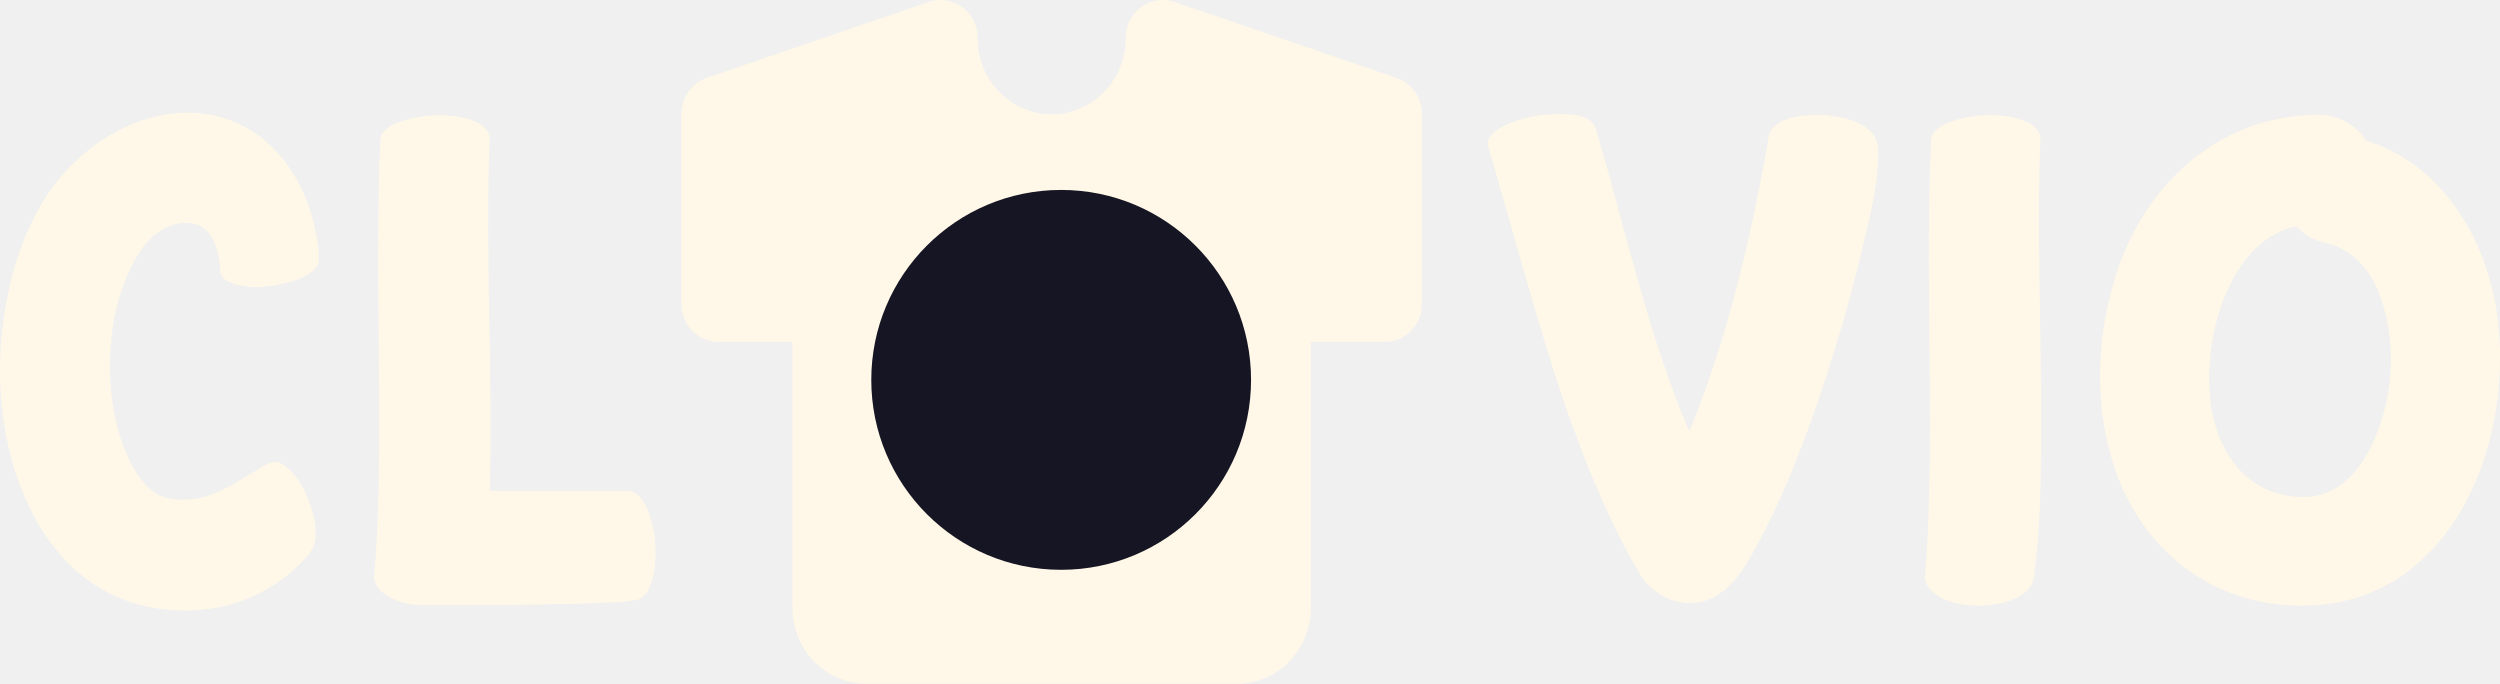
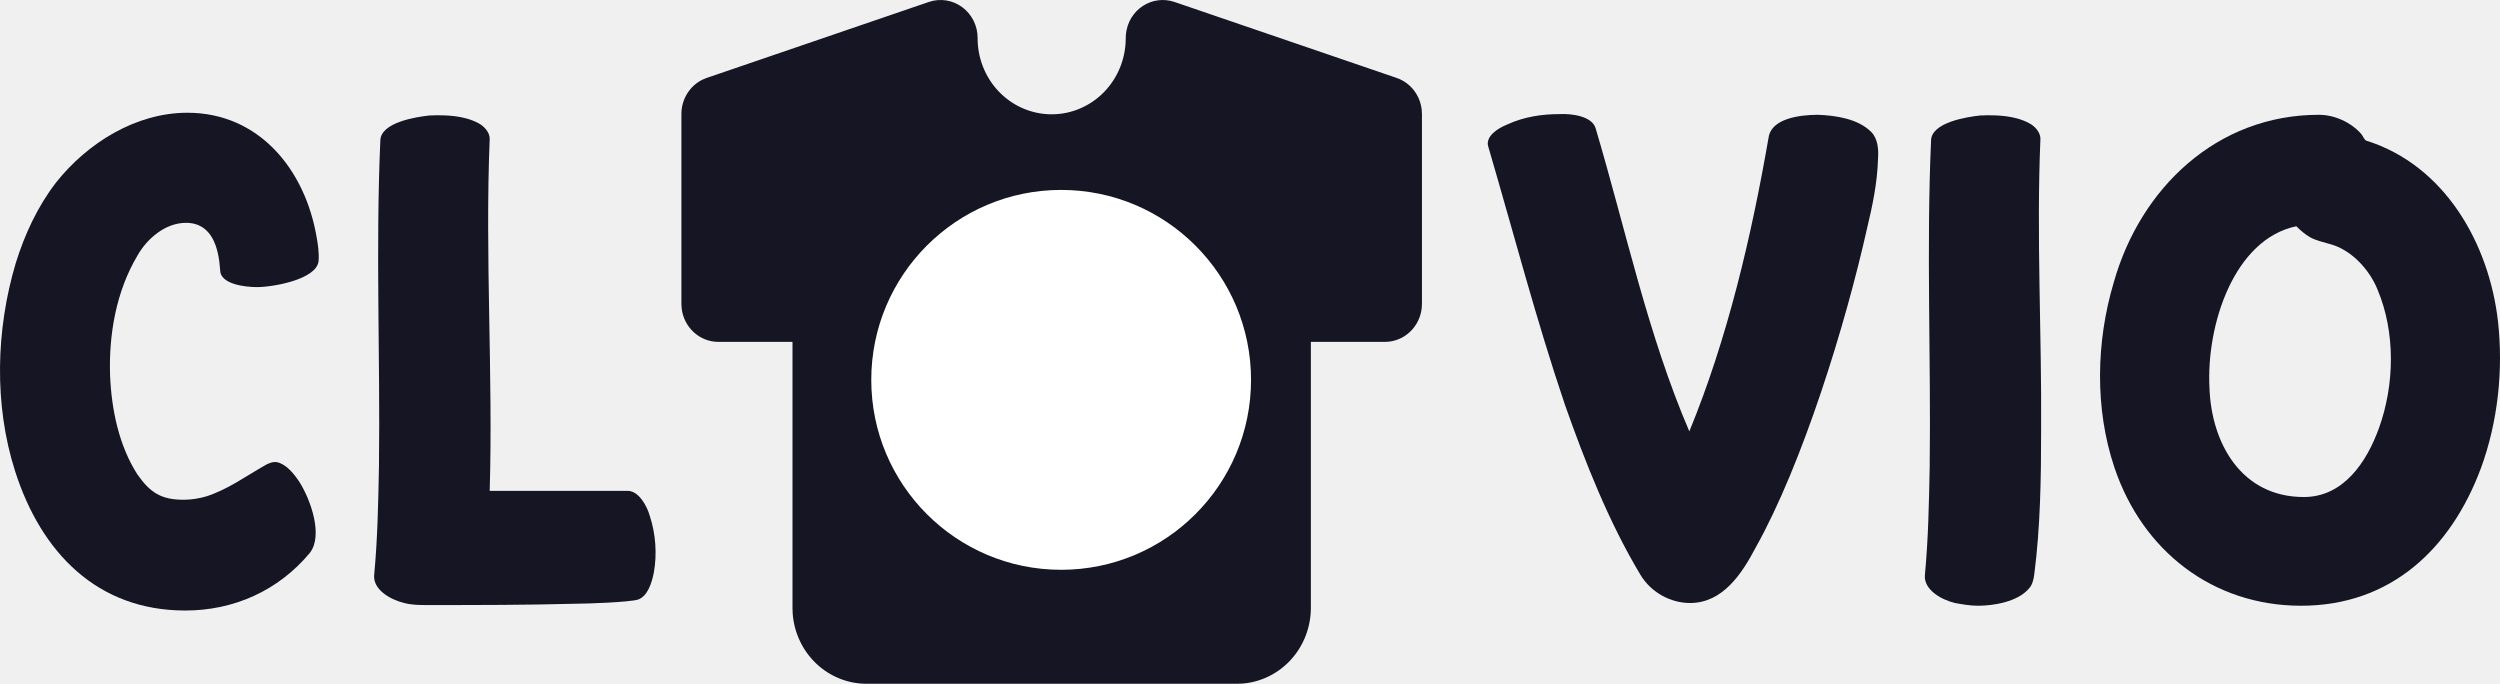
- <svg xmlns="http://www.w3.org/2000/svg" width="117" height="32" viewBox="0 0 117 32" fill="none">
-   <path d="M14.493 25.884C13.021 27.644 10.942 28.572 8.67 28.572C4.544 28.572 1.92 25.852 0.705 22.044C-0.287 18.94 -0.191 15.42 0.737 12.316C1.152 10.972 1.76 9.66 2.624 8.54C4.096 6.684 6.367 5.276 8.766 5.276C12.126 5.276 14.269 7.932 14.813 11.068C14.877 11.42 14.941 11.836 14.909 12.22C14.813 13.084 12.765 13.436 12.03 13.436C11.486 13.436 10.302 13.308 10.302 12.636C10.238 11.644 9.95 10.428 8.702 10.428C7.743 10.428 6.879 11.164 6.431 11.964C5.439 13.628 5.087 15.644 5.151 17.564C5.215 19.164 5.567 20.86 6.431 22.204C7.039 23.068 7.551 23.388 8.607 23.388C8.958 23.388 9.342 23.324 9.662 23.228C10.654 22.908 11.486 22.3 12.382 21.788C12.541 21.692 12.765 21.596 12.957 21.628C13.405 21.724 13.757 22.172 14.013 22.556C14.557 23.42 15.133 25.084 14.493 25.884Z" fill="#FFF8E8" />
-   <path d="M27.013 28.252C24.677 28.316 22.342 28.316 20.006 28.316C19.654 28.316 19.271 28.316 18.919 28.22C18.247 28.06 17.447 27.58 17.511 26.908C17.671 25.212 17.703 23.516 17.735 21.82C17.799 16.732 17.575 11.644 17.799 6.588C17.799 5.724 19.495 5.468 20.102 5.404C20.87 5.372 21.702 5.404 22.374 5.756C22.63 5.884 22.918 6.172 22.918 6.492C22.694 11.996 23.078 17.5 22.918 22.972H29.38C29.892 22.972 30.276 23.676 30.404 24.124C30.692 24.988 30.756 25.948 30.596 26.812C30.5 27.292 30.308 27.9 29.86 28.06C29.412 28.188 27.46 28.252 27.013 28.252Z" fill="#FFF8E8" />
-   <path d="M82.164 25.628C81.524 26.844 80.629 28.22 79.093 28.22C78.197 28.22 77.269 27.74 76.757 26.876C75.286 24.412 74.198 21.66 73.238 18.94C71.895 14.972 70.839 10.908 69.655 6.876C69.496 6.396 70.071 6.012 70.551 5.82C71.319 5.468 72.151 5.34 72.983 5.34C73.558 5.308 74.518 5.436 74.678 6.012C76.086 10.748 77.109 15.644 79.061 20.188C80.852 15.836 81.972 11.036 82.772 6.428C82.9 5.564 84.18 5.372 85.075 5.372C85.939 5.404 86.963 5.564 87.571 6.172C87.891 6.492 87.922 7.004 87.891 7.452C87.859 8.54 87.635 9.628 87.379 10.684C86.387 15.132 84.371 21.692 82.164 25.628Z" fill="#FFF8E8" />
-   <path d="M94.948 27.548C94.436 28.156 93.317 28.348 92.581 28.348C92.197 28.348 91.845 28.284 91.493 28.22C90.821 28.06 90.022 27.58 90.085 26.908C90.245 25.212 90.277 23.516 90.309 21.82C90.373 16.732 90.149 11.644 90.373 6.588C90.373 5.724 92.069 5.468 92.677 5.404C93.445 5.372 94.276 5.404 94.948 5.756C95.204 5.884 95.492 6.172 95.492 6.492C95.3 11.036 95.556 15.58 95.524 20.124C95.524 22.364 95.492 24.636 95.204 26.876C95.172 27.132 95.108 27.388 94.948 27.548Z" fill="#FFF8E8" />
-   <path d="M116.105 21.916C114.697 25.692 111.882 28.348 107.691 28.348C103.564 28.348 100.269 25.788 98.957 21.884C98.03 19.132 98.094 15.996 98.925 13.212C100.173 8.796 103.756 5.372 108.523 5.372C109.259 5.372 110.026 5.724 110.506 6.268C110.57 6.332 110.666 6.588 110.762 6.588C114.409 7.74 116.489 11.388 116.905 15.036C117.16 17.308 116.905 19.74 116.105 21.916ZM103.404 18.172C103.5 20.764 104.908 23.26 107.819 23.26C109.674 23.26 110.762 21.628 111.338 20.028C112.074 17.98 112.106 15.548 111.274 13.564C110.89 12.604 110.026 11.676 109.035 11.42C108.715 11.324 108.395 11.26 108.107 11.1C107.883 10.972 107.659 10.78 107.467 10.588C104.556 11.196 103.244 15.196 103.404 18.172Z" fill="#FFF8E8" />
-   <path d="M54.214 0.013L54.378 0L54.572 0.008L54.768 0.038L54.964 0.091L65.361 3.647C65.674 3.753 65.95 3.95 66.158 4.212C66.366 4.474 66.496 4.792 66.534 5.127L66.546 5.334V14.223C66.546 14.658 66.391 15.078 66.109 15.404C65.827 15.729 65.438 15.937 65.016 15.988L64.814 16H61.348V28.445C61.348 29.341 61.018 30.206 60.423 30.863C59.829 31.521 59.014 31.924 58.142 31.991L57.882 32H40.553C39.679 32 38.837 31.662 38.196 31.052C37.555 30.442 37.162 29.606 37.096 28.711L37.088 28.445V16H33.622C33.198 16 32.788 15.84 32.471 15.551C32.154 15.262 31.951 14.863 31.901 14.431L31.889 14.223V5.334C31.889 4.996 31.983 4.665 32.16 4.379C32.337 4.094 32.589 3.866 32.887 3.723L33.074 3.647L43.472 0.091C43.732 0.002 44.01 -0.022 44.281 0.02C44.552 0.063 44.81 0.171 45.033 0.336C45.255 0.501 45.437 0.717 45.562 0.968C45.687 1.219 45.752 1.496 45.752 1.778C45.748 2.701 46.094 3.589 46.716 4.255C47.339 4.921 48.189 5.312 49.088 5.347C49.986 5.382 50.863 5.057 51.532 4.44C52.202 3.824 52.611 2.965 52.675 2.045L52.691 1.618L52.72 1.417L52.784 1.179L52.86 0.996L52.947 0.832L53.065 0.667L53.184 0.525C53.28 0.43 53.381 0.347 53.488 0.276L53.654 0.182L53.833 0.104L54.02 0.047L54.214 0.013Z" fill="#FFF8E8" />
-   <path d="M58.549 17.778C58.549 22.687 54.57 26.667 49.662 26.667C44.754 26.667 40.776 22.687 40.776 17.778C40.776 12.869 44.754 8.889 49.662 8.889C54.57 8.889 58.549 12.869 58.549 17.778Z" fill="#151523" />
+ <svg xmlns="http://www.w3.org/2000/svg" width="234" height="64" viewBox="0 0 234 64" fill="none">
+   <g clip-path="url(#clip0_77_48333)">
+     <path d="M28.986 51.769C26.043 55.289 21.884 57.145 17.341 57.145C9.087 57.145 3.841 51.705 1.409 44.089C-0.574 37.881 -0.382 30.841 1.473 24.633C2.305 21.945 3.521 19.321 5.248 17.081C8.191 13.369 12.734 10.553 17.533 10.553C24.251 10.553 28.538 15.865 29.626 22.137C29.754 22.841 29.882 23.673 29.818 24.441C29.626 26.169 25.531 26.873 24.059 26.873C22.971 26.873 20.604 26.617 20.604 25.273C20.476 23.289 19.9 20.857 17.405 20.857C15.486 20.857 13.758 22.329 12.862 23.929C10.879 27.257 10.175 31.289 10.303 35.129C10.431 38.329 11.135 41.721 12.862 44.409C14.078 46.137 15.102 46.777 17.213 46.777C17.917 46.777 18.685 46.649 19.324 46.457C21.308 45.817 22.971 44.601 24.763 43.577C25.083 43.385 25.531 43.193 25.915 43.257C26.81 43.449 27.514 44.345 28.026 45.113C29.114 46.841 30.265 50.169 28.986 51.769Z" fill="#151523" />
+     <path d="M54.026 56.505C49.355 56.633 44.684 56.633 40.013 56.633C39.31 56.633 38.542 56.633 37.838 56.441C36.494 56.121 34.895 55.161 35.023 53.817C35.343 50.425 35.407 47.033 35.471 43.641C35.599 33.465 35.151 23.289 35.599 13.177C35.599 11.449 38.99 10.937 40.205 10.809C41.741 10.745 43.405 10.809 44.748 11.513C45.26 11.769 45.836 12.345 45.836 12.985C45.388 23.993 46.156 35.001 45.836 45.945H58.76C59.784 45.945 60.552 47.353 60.808 48.249C61.384 49.977 61.512 51.897 61.192 53.625C61 54.585 60.616 55.801 59.72 56.121C58.824 56.377 54.921 56.505 54.026 56.505Z" fill="#151523" />
+     <path d="M164.328 51.257C163.048 53.689 161.257 56.441 158.185 56.441C156.394 56.441 154.538 55.481 153.515 53.753C150.571 48.825 148.396 43.321 146.476 37.881C143.789 29.945 141.678 21.817 139.31 13.753C138.991 12.793 140.142 12.025 141.102 11.641C142.638 10.937 144.301 10.681 145.965 10.681C147.116 10.617 149.036 10.873 149.356 12.025C152.171 21.497 154.218 31.289 158.121 40.377C161.704 31.673 163.944 22.073 165.543 12.857C165.799 11.129 168.359 10.745 170.15 10.745C171.878 10.809 173.925 11.129 175.141 12.345C175.781 12.985 175.845 14.009 175.781 14.905C175.717 17.081 175.269 19.257 174.757 21.369C172.773 30.265 168.743 43.385 164.328 51.257Z" fill="#151523" />
+     <path d="M189.897 55.097C188.873 56.313 186.634 56.697 185.162 56.697C184.394 56.697 183.69 56.569 182.987 56.441C181.643 56.121 180.043 55.161 180.171 53.817C180.491 50.425 180.555 47.033 180.619 43.641C180.747 33.465 180.299 23.289 180.747 13.177C180.747 11.449 184.138 10.937 185.354 10.809C186.889 10.745 188.553 10.809 189.897 11.513C190.409 11.769 190.984 12.345 190.984 12.985C190.6 22.073 191.112 31.161 191.048 40.249C191.048 44.729 190.984 49.273 190.409 53.753C190.345 54.265 190.217 54.777 189.897 55.097Z" fill="#151523" />
+     <path d="M232.21 43.833C229.394 51.385 223.764 56.697 215.382 56.697C207.128 56.697 200.538 51.577 197.914 43.769C196.059 38.265 196.187 31.993 197.85 26.425C200.346 17.593 207.512 10.745 217.046 10.745C218.518 10.745 220.052 11.449 221.012 12.537C221.14 12.665 221.332 13.177 221.524 13.177C228.818 15.481 232.978 22.777 233.81 30.073C234.32 34.617 233.81 39.481 232.21 43.833ZM206.808 36.345C207 41.529 209.816 46.521 215.638 46.521C219.348 46.521 221.524 43.257 222.676 40.057C224.148 35.961 224.212 31.097 222.548 27.129C221.78 25.209 220.052 23.353 218.07 22.841C217.43 22.649 216.79 22.521 216.214 22.201C215.766 21.945 215.318 21.561 214.934 21.177C209.112 22.393 206.488 30.393 206.808 36.345Z" fill="#151523" />
+     <path d="M108.428 0.026L108.757 0.001L109.146 0.015L109.537 0.076L109.929 0.182L130.723 7.293C131.348 7.507 131.901 7.899 132.317 8.424C132.732 8.948 132.993 9.584 133.07 10.255L133.094 10.667V28.445C133.094 29.316 132.782 30.156 132.218 30.807C131.654 31.458 130.877 31.874 130.034 31.976L129.628 32H122.697V56.889C122.697 58.683 122.037 60.411 120.848 61.726C119.659 63.042 118.029 63.848 116.285 63.982L115.765 64H81.108C79.359 64.001 77.675 63.323 76.393 62.103C75.11 60.883 74.325 59.211 74.194 57.422L74.177 56.889V32H67.245C66.396 32 65.577 31.681 64.942 31.102C64.308 30.523 63.903 29.726 63.803 28.861L63.779 28.445V10.667C63.779 9.991 63.967 9.329 64.32 8.759C64.674 8.188 65.179 7.733 65.775 7.446L66.15 7.293L86.944 0.182C87.465 0.004 88.02 -0.044 88.563 0.041C89.106 0.126 89.621 0.342 90.067 0.672C90.512 1.001 90.875 1.435 91.125 1.936C91.375 2.438 91.505 2.993 91.505 3.556C91.497 5.402 92.189 7.178 93.433 8.51C94.678 9.842 96.379 10.625 98.177 10.694C99.974 10.763 101.727 10.113 103.066 8.881C104.404 7.648 105.224 5.93 105.351 4.09L105.382 3.236L105.441 2.835L105.569 2.358L105.721 1.992L105.895 1.665L106.13 1.334L106.37 1.05C106.561 0.86 106.764 0.694 106.976 0.552L107.309 0.364L107.666 0.207L108.04 0.093L108.428 0.026Z" fill="#151523" />
+     <path d="M117.097 35.555C117.097 45.374 109.14 53.333 99.324 53.333C89.508 53.333 81.551 45.374 81.551 35.555C81.551 25.737 89.508 17.777 99.324 17.777C109.14 17.777 117.097 25.737 117.097 35.555Z" fill="white" />
+   </g>
+   <defs>
+     <clipPath id="clip0_77_48333">
+       <rect width="234" height="64" fill="white" />
+     </clipPath>
+   </defs>
</svg>
